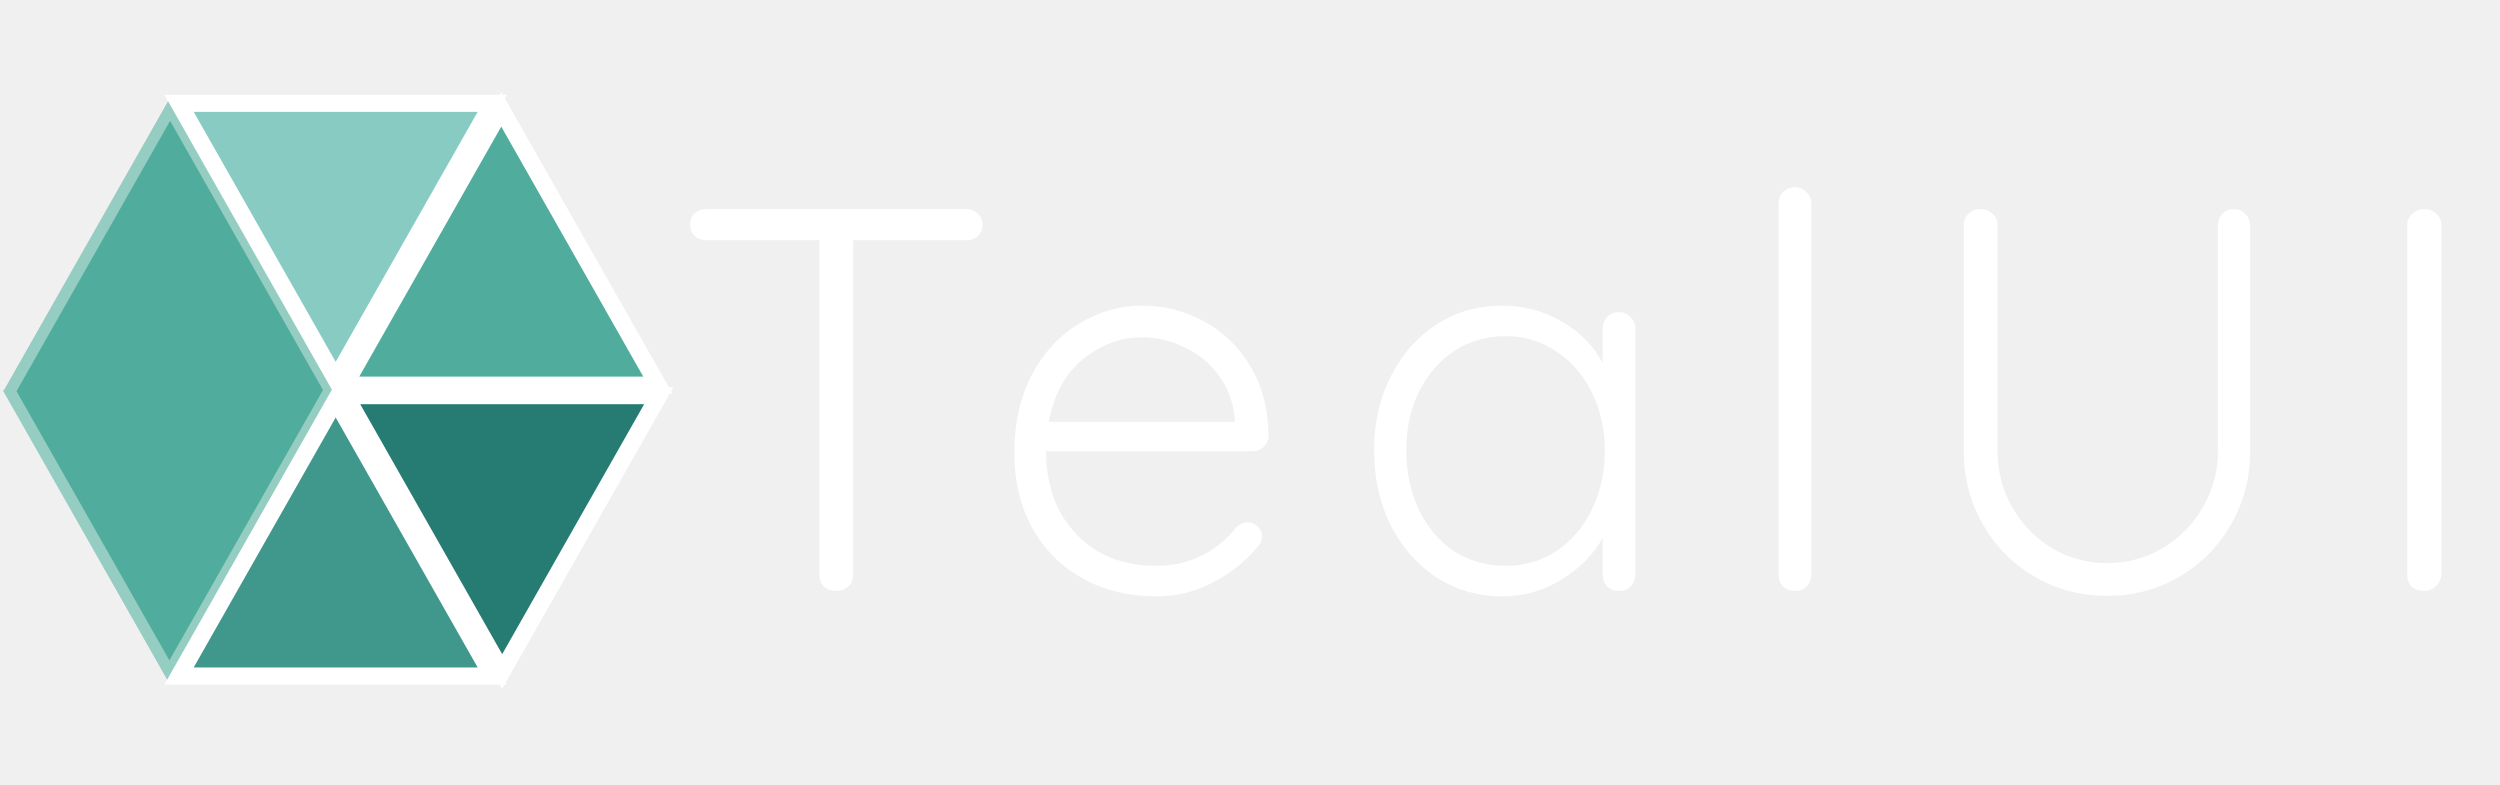
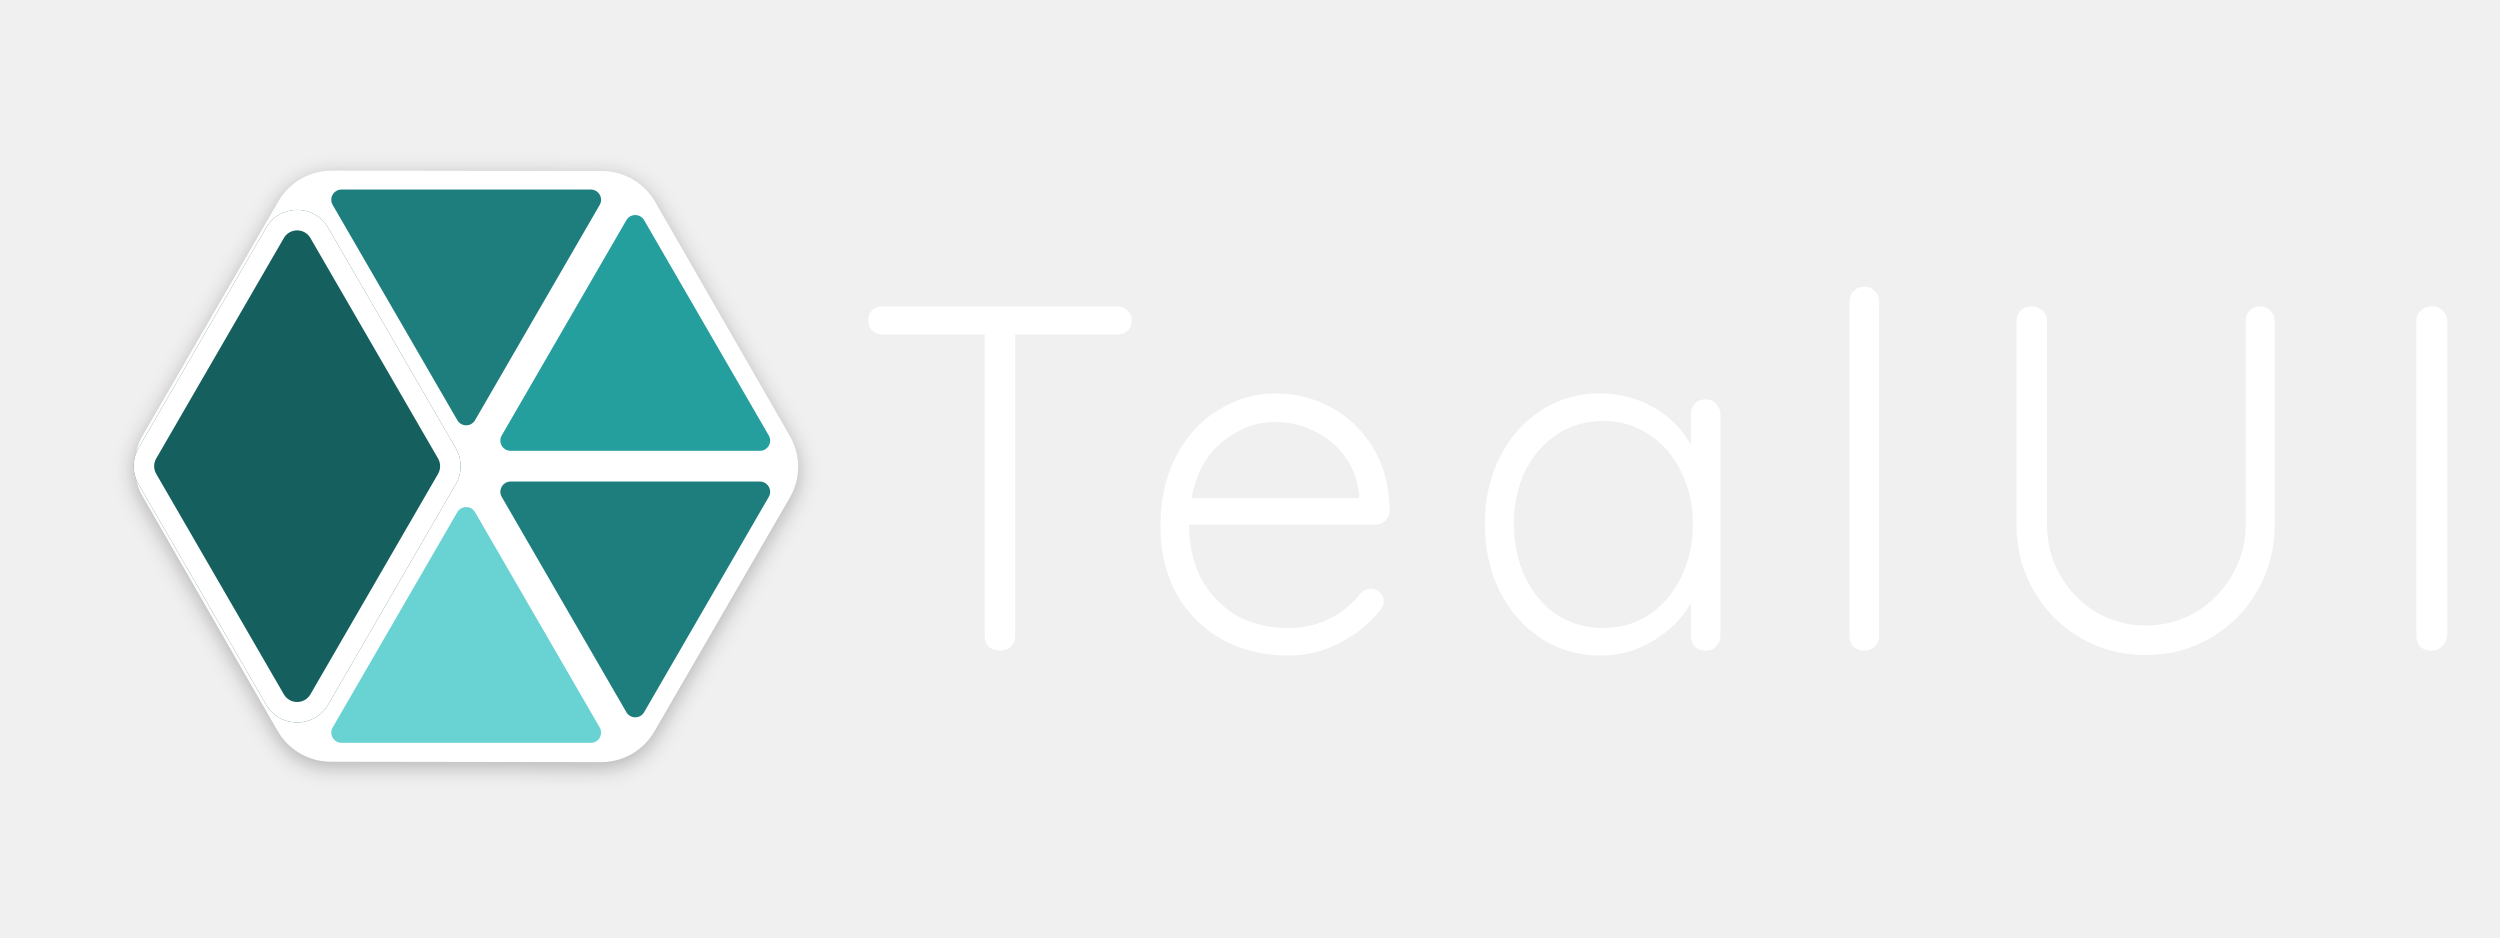
- <svg xmlns="http://www.w3.org/2000/svg" width="440" height="138" viewBox="0 0 440 138" fill="none">
-   <path d="M60.654 67.779L88.221 19.247L115.788 67.779H60.654Z" fill="#50AC9C" stroke="white" stroke-width="3" />
-   <path d="M59.081 68.412L88.366 119.969H29.796L59.081 68.412Z" fill="#50AC9C" />
-   <mask id="path-3-inside-1" fill="teal">
-     <path fill-rule="evenodd" clip-rule="evenodd" d="M59.222 68.779L29.937 17.222L0.684 68.722H0.53L29.816 120.279L59.068 68.779H59.222Z" />
+ <svg xmlns="http://www.w3.org/2000/svg" width="488" height="183" viewBox="0 0 488 183" fill="none">
+   <path d="M218.04 59.8C218.872 59.8 219.544 60.056 220.056 60.568C220.632 61.08 220.92 61.752 220.92 62.584C220.92 63.416 220.632 64.088 220.056 64.6C219.544 65.048 218.872 65.272 218.04 65.272H198.168V124.12C198.168 124.952 197.88 125.656 197.304 126.232C196.728 126.744 196.024 127 195.192 127C194.296 127 193.56 126.744 192.984 126.232C192.472 125.656 192.216 124.952 192.216 124.12V65.272H172.344C171.512 65.272 170.808 65.016 170.232 64.504C169.72 63.992 169.464 63.32 169.464 62.488C169.464 61.72 169.72 61.08 170.232 60.568C170.808 60.056 171.512 59.8 172.344 59.8H218.04ZM271.262 99.64C271.262 100.408 270.974 101.08 270.398 101.656C269.822 102.168 269.15 102.424 268.382 102.424H232.094C232.094 106.264 232.862 109.72 234.398 112.792C235.998 115.8 238.238 118.2 241.118 119.992C244.062 121.72 247.518 122.584 251.486 122.584C254.558 122.584 257.31 121.944 259.742 120.664C262.174 119.384 264.126 117.752 265.598 115.768C266.302 115.192 266.974 114.904 267.614 114.904C268.254 114.904 268.83 115.16 269.342 115.672C269.854 116.184 270.11 116.76 270.11 117.4C270.11 118.104 269.79 118.776 269.15 119.416C267.102 121.912 264.51 123.96 261.374 125.56C258.302 127.16 255.038 127.96 251.582 127.96C246.654 127.96 242.302 126.904 238.526 124.792C234.75 122.68 231.806 119.736 229.694 115.96C227.582 112.12 226.526 107.704 226.526 102.712C226.526 97.464 227.55 92.888 229.598 88.984C231.71 85.016 234.494 82.008 237.95 79.96C241.406 77.848 245.086 76.792 248.99 76.792C252.83 76.792 256.414 77.688 259.742 79.48C263.134 81.272 265.886 83.896 267.998 87.352C270.11 90.808 271.198 94.904 271.262 99.64ZM248.99 82.36C245.278 82.36 241.822 83.64 238.622 86.2C235.486 88.76 233.47 92.44 232.574 97.24H265.31V96.472C264.99 93.592 264.03 91.096 262.43 88.984C260.83 86.808 258.814 85.176 256.382 84.088C254.014 82.936 251.55 82.36 248.99 82.36ZM332.949 77.944C333.781 77.944 334.453 78.232 334.965 78.808C335.541 79.384 335.829 80.088 335.829 80.92V124.12C335.829 124.952 335.541 125.656 334.965 126.232C334.453 126.744 333.781 127 332.949 127C332.117 127 331.413 126.744 330.837 126.232C330.325 125.656 330.069 124.952 330.069 124.12V117.688C328.469 120.568 326.069 123 322.869 124.984C319.669 126.968 316.181 127.96 312.405 127.96C308.117 127.96 304.245 126.84 300.789 124.6C297.397 122.36 294.709 119.288 292.725 115.384C290.805 111.48 289.845 107.096 289.845 102.232C289.845 97.368 290.837 93.016 292.821 89.176C294.805 85.272 297.493 82.232 300.885 80.056C304.341 77.88 308.149 76.792 312.309 76.792C316.149 76.792 319.669 77.72 322.869 79.576C326.069 81.432 328.469 83.864 330.069 86.872V80.92C330.069 80.088 330.325 79.384 330.837 78.808C331.413 78.232 332.117 77.944 332.949 77.944ZM312.981 122.584C316.309 122.584 319.285 121.72 321.909 119.992C324.597 118.2 326.677 115.768 328.149 112.696C329.685 109.56 330.453 106.072 330.453 102.232C330.453 98.52 329.685 95.128 328.149 92.056C326.677 88.984 324.597 86.584 321.909 84.856C319.285 83.064 316.309 82.168 312.981 82.168C309.653 82.168 306.645 83.032 303.957 84.76C301.333 86.488 299.253 88.888 297.717 91.96C296.245 94.968 295.509 98.392 295.509 102.232C295.509 106.072 296.245 109.56 297.717 112.696C299.189 115.768 301.237 118.2 303.861 119.992C306.549 121.72 309.589 122.584 312.981 122.584ZM366.795 124.12C366.795 124.952 366.507 125.656 365.931 126.232C365.419 126.744 364.747 127 363.915 127C363.083 127 362.379 126.744 361.803 126.232C361.291 125.656 361.035 124.952 361.035 124.12V58.84C361.035 58.008 361.291 57.336 361.803 56.824C362.379 56.248 363.083 55.96 363.915 55.96C364.747 55.96 365.419 56.248 365.931 56.824C366.507 57.336 366.795 58.008 366.795 58.84V124.12ZM441.144 59.8C441.976 59.8 442.648 60.088 443.16 60.664C443.736 61.176 444.024 61.848 444.024 62.68V102.424C444.024 107.096 442.904 111.384 440.664 115.288C438.424 119.192 435.384 122.264 431.544 124.504C427.704 126.744 423.48 127.864 418.872 127.864C414.2 127.864 409.944 126.744 406.104 124.504C402.264 122.264 399.224 119.192 396.984 115.288C394.744 111.384 393.624 107.096 393.624 102.424V62.68C393.624 61.848 393.88 61.176 394.392 60.664C394.968 60.088 395.736 59.8 396.696 59.8C397.464 59.8 398.136 60.088 398.712 60.664C399.288 61.176 399.576 61.848 399.576 62.68V102.424C399.576 106.008 400.44 109.304 402.168 112.312C403.896 115.32 406.232 117.72 409.176 119.512C412.184 121.24 415.416 122.104 418.872 122.104C422.392 122.104 425.624 121.24 428.568 119.512C431.576 117.72 433.944 115.32 435.672 112.312C437.464 109.304 438.36 106.008 438.36 102.424V62.68C438.36 61.848 438.616 61.176 439.128 60.664C439.64 60.088 440.312 59.8 441.144 59.8ZM477.71 124.024C477.646 124.856 477.326 125.56 476.75 126.136C476.174 126.712 475.47 127 474.638 127C473.742 127 473.006 126.744 472.43 126.232C471.918 125.656 471.662 124.92 471.662 124.024V62.776C471.662 61.88 471.95 61.176 472.526 60.664C473.102 60.088 473.838 59.8 474.734 59.8C475.566 59.8 476.27 60.088 476.846 60.664C477.422 61.24 477.71 61.944 477.71 62.776V124.024Z" fill="white" />
+   <g filter="url(#filter0_d)">
+     <path d="M117.506 33.386C121.794 33.393 125.752 35.686 127.889 39.402L154.199 85.135C156.337 88.851 156.33 93.425 154.181 97.135L127.73 142.786C125.581 146.495 121.616 148.776 117.329 148.77L64.569 148.689C60.282 148.682 56.324 146.389 54.186 142.673L27.876 96.94C25.738 93.224 25.745 88.65 27.894 84.94L54.345 39.289C56.494 35.58 60.459 33.299 64.746 33.305L117.506 33.386Z" fill="white" />
+   </g>
+   <path d="M94.029 99.226L118.357 141.246C119.708 143.58 118.024 146.5 115.328 146.5H66.672C63.976 146.5 62.292 143.58 63.643 141.246L87.971 99.226C89.319 96.897 92.681 96.897 94.029 99.226Z" fill="#69D2D2" stroke="white" stroke-width="3" />
+   <path d="M87.971 82.774L63.643 40.754C62.292 38.42 63.976 35.5 66.672 35.5L115.328 35.5C118.024 35.5 119.708 38.42 118.357 40.754L94.029 82.774C92.681 85.103 89.319 85.103 87.971 82.774Z" fill="#1E7E7E" stroke="white" stroke-width="3" />
+   <path d="M127.029 42.226L151.357 84.246C152.708 86.58 151.024 89.5 148.328 89.5H99.672C96.976 89.5 95.292 86.58 96.643 84.246L120.971 42.226C122.319 39.897 125.681 39.897 127.029 42.226Z" fill="#259E9E" stroke="white" stroke-width="3" />
+   <path d="M120.971 139.774L96.643 97.754C95.292 95.42 96.976 92.5 99.672 92.5H148.328C151.024 92.5 152.708 95.42 151.357 97.754L127.029 139.774C125.681 142.103 122.319 142.103 120.971 139.774Z" fill="#1E7E7E" stroke="white" stroke-width="3" />
+   <mask id="path-7-inside-1" fill="white">
+     <path fill-rule="evenodd" clip-rule="evenodd" d="M88.969 94.507C90.225 92.338 90.225 89.662 88.969 87.493L64.058 44.464C61.362 39.807 54.638 39.807 51.942 44.464L27.03 87.493C25.774 89.662 25.774 92.338 27.03 94.507L51.942 137.536C54.638 142.193 61.362 142.193 64.058 137.536L88.969 94.507Z" />
  </mask>
-   <path fill-rule="evenodd" clip-rule="evenodd" d="M59.222 68.779L29.937 17.222L0.684 68.722H0.53L29.816 120.279L59.068 68.779H59.222Z" fill="#50AC9C" />
-   <path d="M29.937 17.222L31.676 16.234L29.937 13.173L28.198 16.234L29.937 17.222ZM59.222 68.779V70.779H62.658L60.961 67.791L59.222 68.779ZM0.684 68.722V70.722H1.849L2.423 69.71L0.684 68.722ZM0.53 68.722V66.722H-2.906L-1.209 69.71L0.53 68.722ZM29.816 120.279L28.076 121.266L29.816 124.328L31.555 121.266L29.816 120.279ZM59.068 68.779V66.779H57.904L57.329 67.791L59.068 68.779ZM28.198 18.21L57.483 69.767L60.961 67.791L31.676 16.234L28.198 18.21ZM2.423 69.71L31.676 18.21L28.198 16.234L-1.055 67.734L2.423 69.71ZM0.53 70.722H0.684V66.722H0.53V70.722ZM31.555 119.291L2.269 67.734L-1.209 69.71L28.076 121.266L31.555 119.291ZM57.329 67.791L28.076 119.291L31.555 121.266L60.807 69.767L57.329 67.791ZM59.222 66.779H59.068V70.779H59.222V66.779Z" fill="white" mask="url(#path-3-inside-1)" />
-   <path d="M115.952 69.637L88.385 118.17L60.818 69.637L115.952 69.637Z" fill="#267C73" stroke="white" stroke-width="3" />
-   <path d="M86.648 18.186L59.081 66.718L31.514 18.186L86.648 18.186Z" fill="#87CBC3" stroke="white" stroke-width="3" />
-   <path d="M86.648 118.969L59.081 70.437L31.514 118.969L86.648 118.969Z" fill="#40988D" stroke="white" stroke-width="3" />
-   <path d="M170.04 36.8C170.872 36.8 171.544 37.056 172.056 37.568C172.632 38.08 172.92 38.752 172.92 39.584C172.92 40.416 172.632 41.088 172.056 41.6C171.544 42.048 170.872 42.272 170.04 42.272H150.168V101.12C150.168 101.952 149.88 102.656 149.304 103.232C148.728 103.744 148.024 104 147.192 104C146.296 104 145.56 103.744 144.984 103.232C144.472 102.656 144.216 101.952 144.216 101.12V42.272H124.344C123.512 42.272 122.808 42.016 122.232 41.504C121.72 40.992 121.464 40.32 121.464 39.488C121.464 38.72 121.72 38.08 122.232 37.568C122.808 37.056 123.512 36.8 124.344 36.8H170.04ZM223.262 76.64C223.262 77.408 222.974 78.08 222.398 78.656C221.822 79.168 221.15 79.424 220.382 79.424H184.094C184.094 83.264 184.862 86.72 186.398 89.792C187.998 92.8 190.238 95.2 193.118 96.992C196.062 98.72 199.518 99.584 203.486 99.584C206.558 99.584 209.31 98.944 211.742 97.664C214.174 96.384 216.126 94.752 217.598 92.768C218.302 92.192 218.974 91.904 219.614 91.904C220.254 91.904 220.83 92.16 221.342 92.672C221.854 93.184 222.11 93.76 222.11 94.4C222.11 95.104 221.79 95.776 221.15 96.416C219.102 98.912 216.51 100.96 213.374 102.56C210.302 104.16 207.038 104.96 203.582 104.96C198.654 104.96 194.302 103.904 190.526 101.792C186.75 99.68 183.806 96.736 181.694 92.96C179.582 89.12 178.526 84.704 178.526 79.712C178.526 74.464 179.55 69.888 181.598 65.984C183.71 62.016 186.494 59.008 189.95 56.96C193.406 54.848 197.086 53.792 200.99 53.792C204.83 53.792 208.414 54.688 211.742 56.48C215.134 58.272 217.886 60.896 219.998 64.352C222.11 67.808 223.198 71.904 223.262 76.64ZM200.99 59.36C197.278 59.36 193.822 60.64 190.622 63.2C187.486 65.76 185.47 69.44 184.574 74.24H217.31V73.472C216.99 70.592 216.03 68.096 214.43 65.984C212.83 63.808 210.814 62.176 208.382 61.088C206.014 59.936 203.55 59.36 200.99 59.36ZM284.949 54.944C285.781 54.944 286.453 55.232 286.965 55.808C287.541 56.384 287.829 57.088 287.829 57.92V101.12C287.829 101.952 287.541 102.656 286.965 103.232C286.453 103.744 285.781 104 284.949 104C284.117 104 283.413 103.744 282.837 103.232C282.325 102.656 282.069 101.952 282.069 101.12V94.688C280.469 97.568 278.069 100 274.869 101.984C271.669 103.968 268.181 104.96 264.405 104.96C260.117 104.96 256.245 103.84 252.789 101.6C249.397 99.36 246.709 96.288 244.725 92.384C242.805 88.48 241.845 84.096 241.845 79.232C241.845 74.368 242.837 70.016 244.821 66.176C246.805 62.272 249.493 59.232 252.885 57.056C256.341 54.88 260.149 53.792 264.309 53.792C268.149 53.792 271.669 54.72 274.869 56.576C278.069 58.432 280.469 60.864 282.069 63.872V57.92C282.069 57.088 282.325 56.384 282.837 55.808C283.413 55.232 284.117 54.944 284.949 54.944ZM264.981 99.584C268.309 99.584 271.285 98.72 273.909 96.992C276.597 95.2 278.677 92.768 280.149 89.696C281.685 86.56 282.453 83.072 282.453 79.232C282.453 75.52 281.685 72.128 280.149 69.056C278.677 65.984 276.597 63.584 273.909 61.856C271.285 60.064 268.309 59.168 264.981 59.168C261.653 59.168 258.645 60.032 255.957 61.76C253.333 63.488 251.253 65.888 249.717 68.96C248.245 71.968 247.509 75.392 247.509 79.232C247.509 83.072 248.245 86.56 249.717 89.696C251.189 92.768 253.237 95.2 255.861 96.992C258.549 98.72 261.589 99.584 264.981 99.584ZM318.795 101.12C318.795 101.952 318.507 102.656 317.931 103.232C317.419 103.744 316.747 104 315.915 104C315.083 104 314.379 103.744 313.803 103.232C313.291 102.656 313.035 101.952 313.035 101.12V35.84C313.035 35.008 313.291 34.336 313.803 33.824C314.379 33.248 315.083 32.96 315.915 32.96C316.747 32.96 317.419 33.248 317.931 33.824C318.507 34.336 318.795 35.008 318.795 35.84V101.12ZM393.144 36.8C393.976 36.8 394.648 37.088 395.16 37.664C395.736 38.176 396.024 38.848 396.024 39.68V79.424C396.024 84.096 394.904 88.384 392.664 92.288C390.424 96.192 387.384 99.264 383.544 101.504C379.704 103.744 375.48 104.864 370.872 104.864C366.2 104.864 361.944 103.744 358.104 101.504C354.264 99.264 351.224 96.192 348.984 92.288C346.744 88.384 345.624 84.096 345.624 79.424V39.68C345.624 38.848 345.88 38.176 346.392 37.664C346.968 37.088 347.736 36.8 348.696 36.8C349.464 36.8 350.136 37.088 350.712 37.664C351.288 38.176 351.576 38.848 351.576 39.68V79.424C351.576 83.008 352.44 86.304 354.168 89.312C355.896 92.32 358.232 94.72 361.176 96.512C364.184 98.24 367.416 99.104 370.872 99.104C374.392 99.104 377.624 98.24 380.568 96.512C383.576 94.72 385.944 92.32 387.672 89.312C389.464 86.304 390.36 83.008 390.36 79.424V39.68C390.36 38.848 390.616 38.176 391.128 37.664C391.64 37.088 392.312 36.8 393.144 36.8ZM429.71 101.024C429.646 101.856 429.326 102.56 428.75 103.136C428.174 103.712 427.47 104 426.638 104C425.742 104 425.006 103.744 424.43 103.232C423.918 102.656 423.662 101.92 423.662 101.024V39.776C423.662 38.88 423.95 38.176 424.526 37.664C425.102 37.088 425.838 36.8 426.734 36.8C427.566 36.8 428.27 37.088 428.846 37.664C429.422 38.24 429.71 38.944 429.71 39.776V101.024Z" fill="white" />
+   <path fill-rule="evenodd" clip-rule="evenodd" d="M88.969 94.507C90.225 92.338 90.225 89.662 88.969 87.493L64.058 44.464C61.362 39.807 54.638 39.807 51.942 44.464L27.03 87.493C25.774 89.662 25.774 92.338 27.03 94.507L51.942 137.536C54.638 142.193 61.362 142.193 64.058 137.536L88.969 94.507Z" fill="#165F5F" />
+   <path d="M27.03 87.493L23.569 85.489L27.03 87.493ZM27.03 94.507L23.569 96.511L27.03 94.507ZM88.969 87.493L92.431 85.489L88.969 87.493ZM88.969 94.507L92.431 96.511L88.969 94.507ZM64.058 44.464L60.596 46.468L64.058 44.464ZM60.596 46.468L85.508 89.497L92.431 85.489L67.52 42.46L60.596 46.468ZM30.492 89.497L55.404 46.468L48.48 42.46L23.569 85.489L30.492 89.497ZM55.404 135.532L30.492 92.503L23.569 96.511L48.48 139.54L55.404 135.532ZM85.508 92.503L60.596 135.532L67.52 139.54L92.431 96.511L85.508 92.503ZM48.48 139.54C52.717 146.858 63.283 146.859 67.52 139.54L60.596 135.532C59.441 137.528 56.559 137.528 55.404 135.532L48.48 139.54ZM23.569 85.489C21.595 88.898 21.595 93.102 23.569 96.511L30.492 92.503C29.954 91.573 29.954 90.427 30.492 89.497L23.569 85.489ZM85.508 89.497C86.046 90.427 86.046 91.573 85.508 92.503L92.431 96.511C94.405 93.102 94.405 88.898 92.431 85.489L85.508 89.497ZM67.52 42.46C63.283 35.142 52.717 35.142 48.48 42.46L55.404 46.468C56.559 44.472 59.441 44.472 60.596 46.468L67.52 42.46Z" fill="white" mask="url(#path-7-inside-1)" />
+   <defs>
+     <filter id="filter0_d" x="4.605" y="3.045" width="172.865" height="178.01" filterUnits="userSpaceOnUse" color-interpolation-filters="sRGB">
+       <feFlood flood-opacity="0" result="BackgroundImageFix" />
+       <feColorMatrix in="SourceAlpha" type="matrix" values="0 0 0 0 0 0 0 0 0 0 0 0 0 0 0 0 0 0 127 0" />
+       <feOffset dy="1.012" />
+       <feGaussianBlur stdDeviation="2.024" />
+       <feColorMatrix type="matrix" values="0 0 0 0 0 0 0 0 0 0 0 0 0 0 0 0 0 0 0.25 0" />
+       <feBlend mode="normal" in2="BackgroundImageFix" result="effect1_dropShadow" />
+       <feBlend mode="normal" in="SourceGraphic" in2="effect1_dropShadow" result="shape" />
+     </filter>
+   </defs>
</svg>
